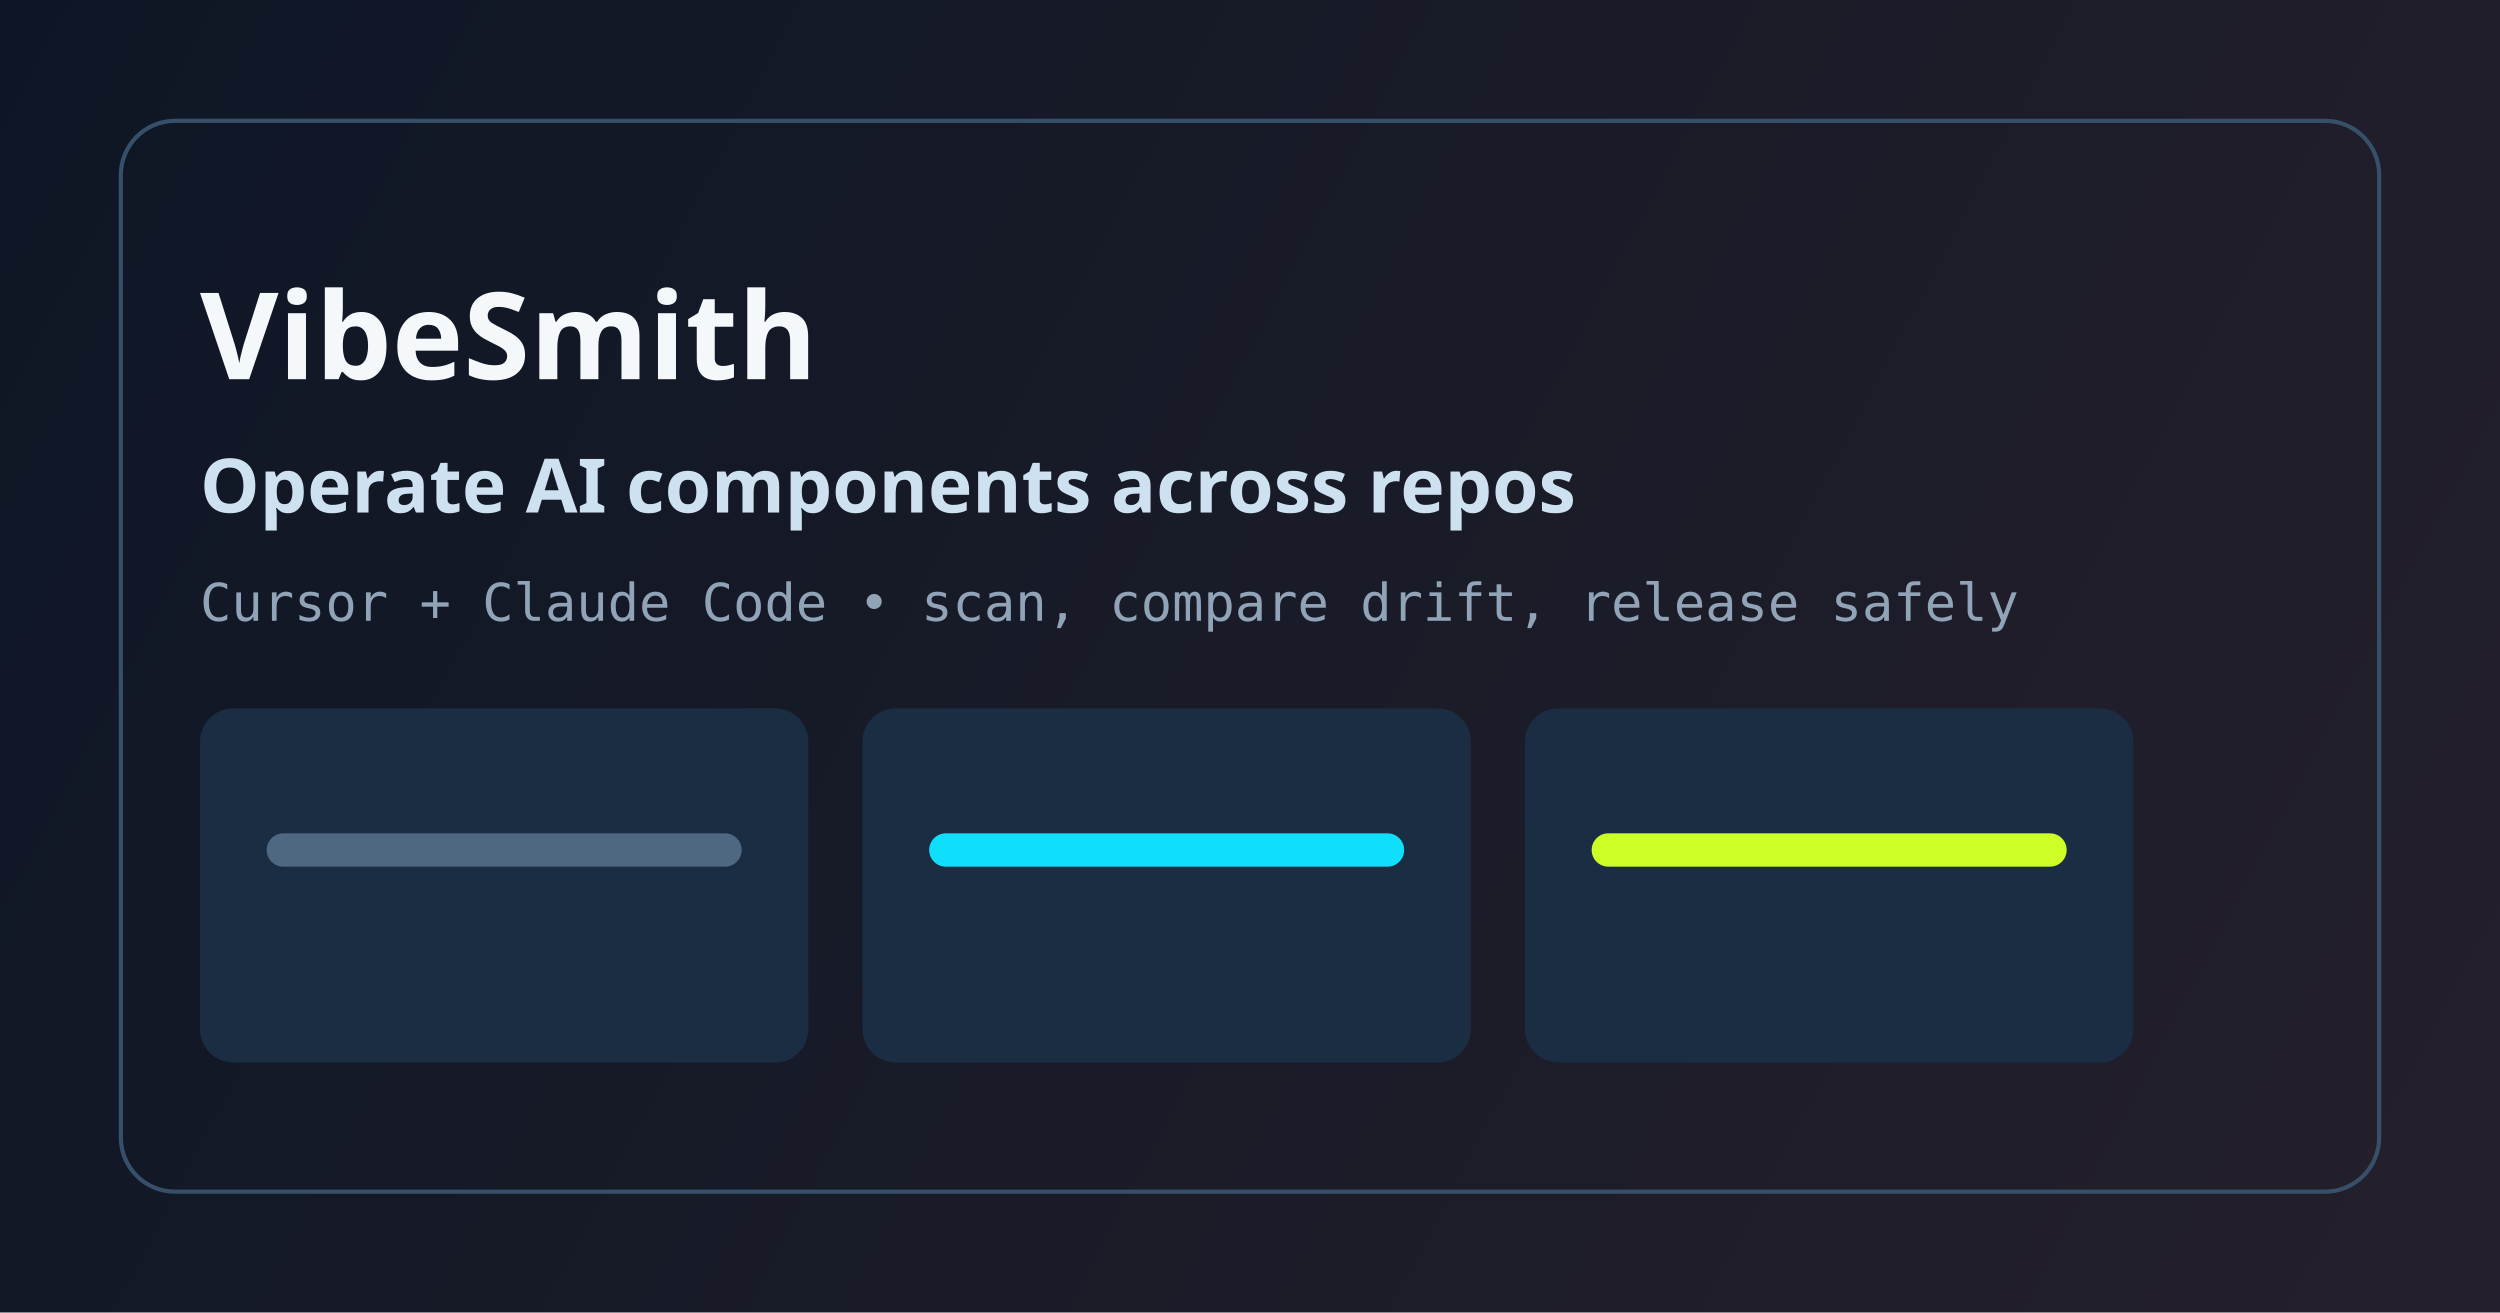
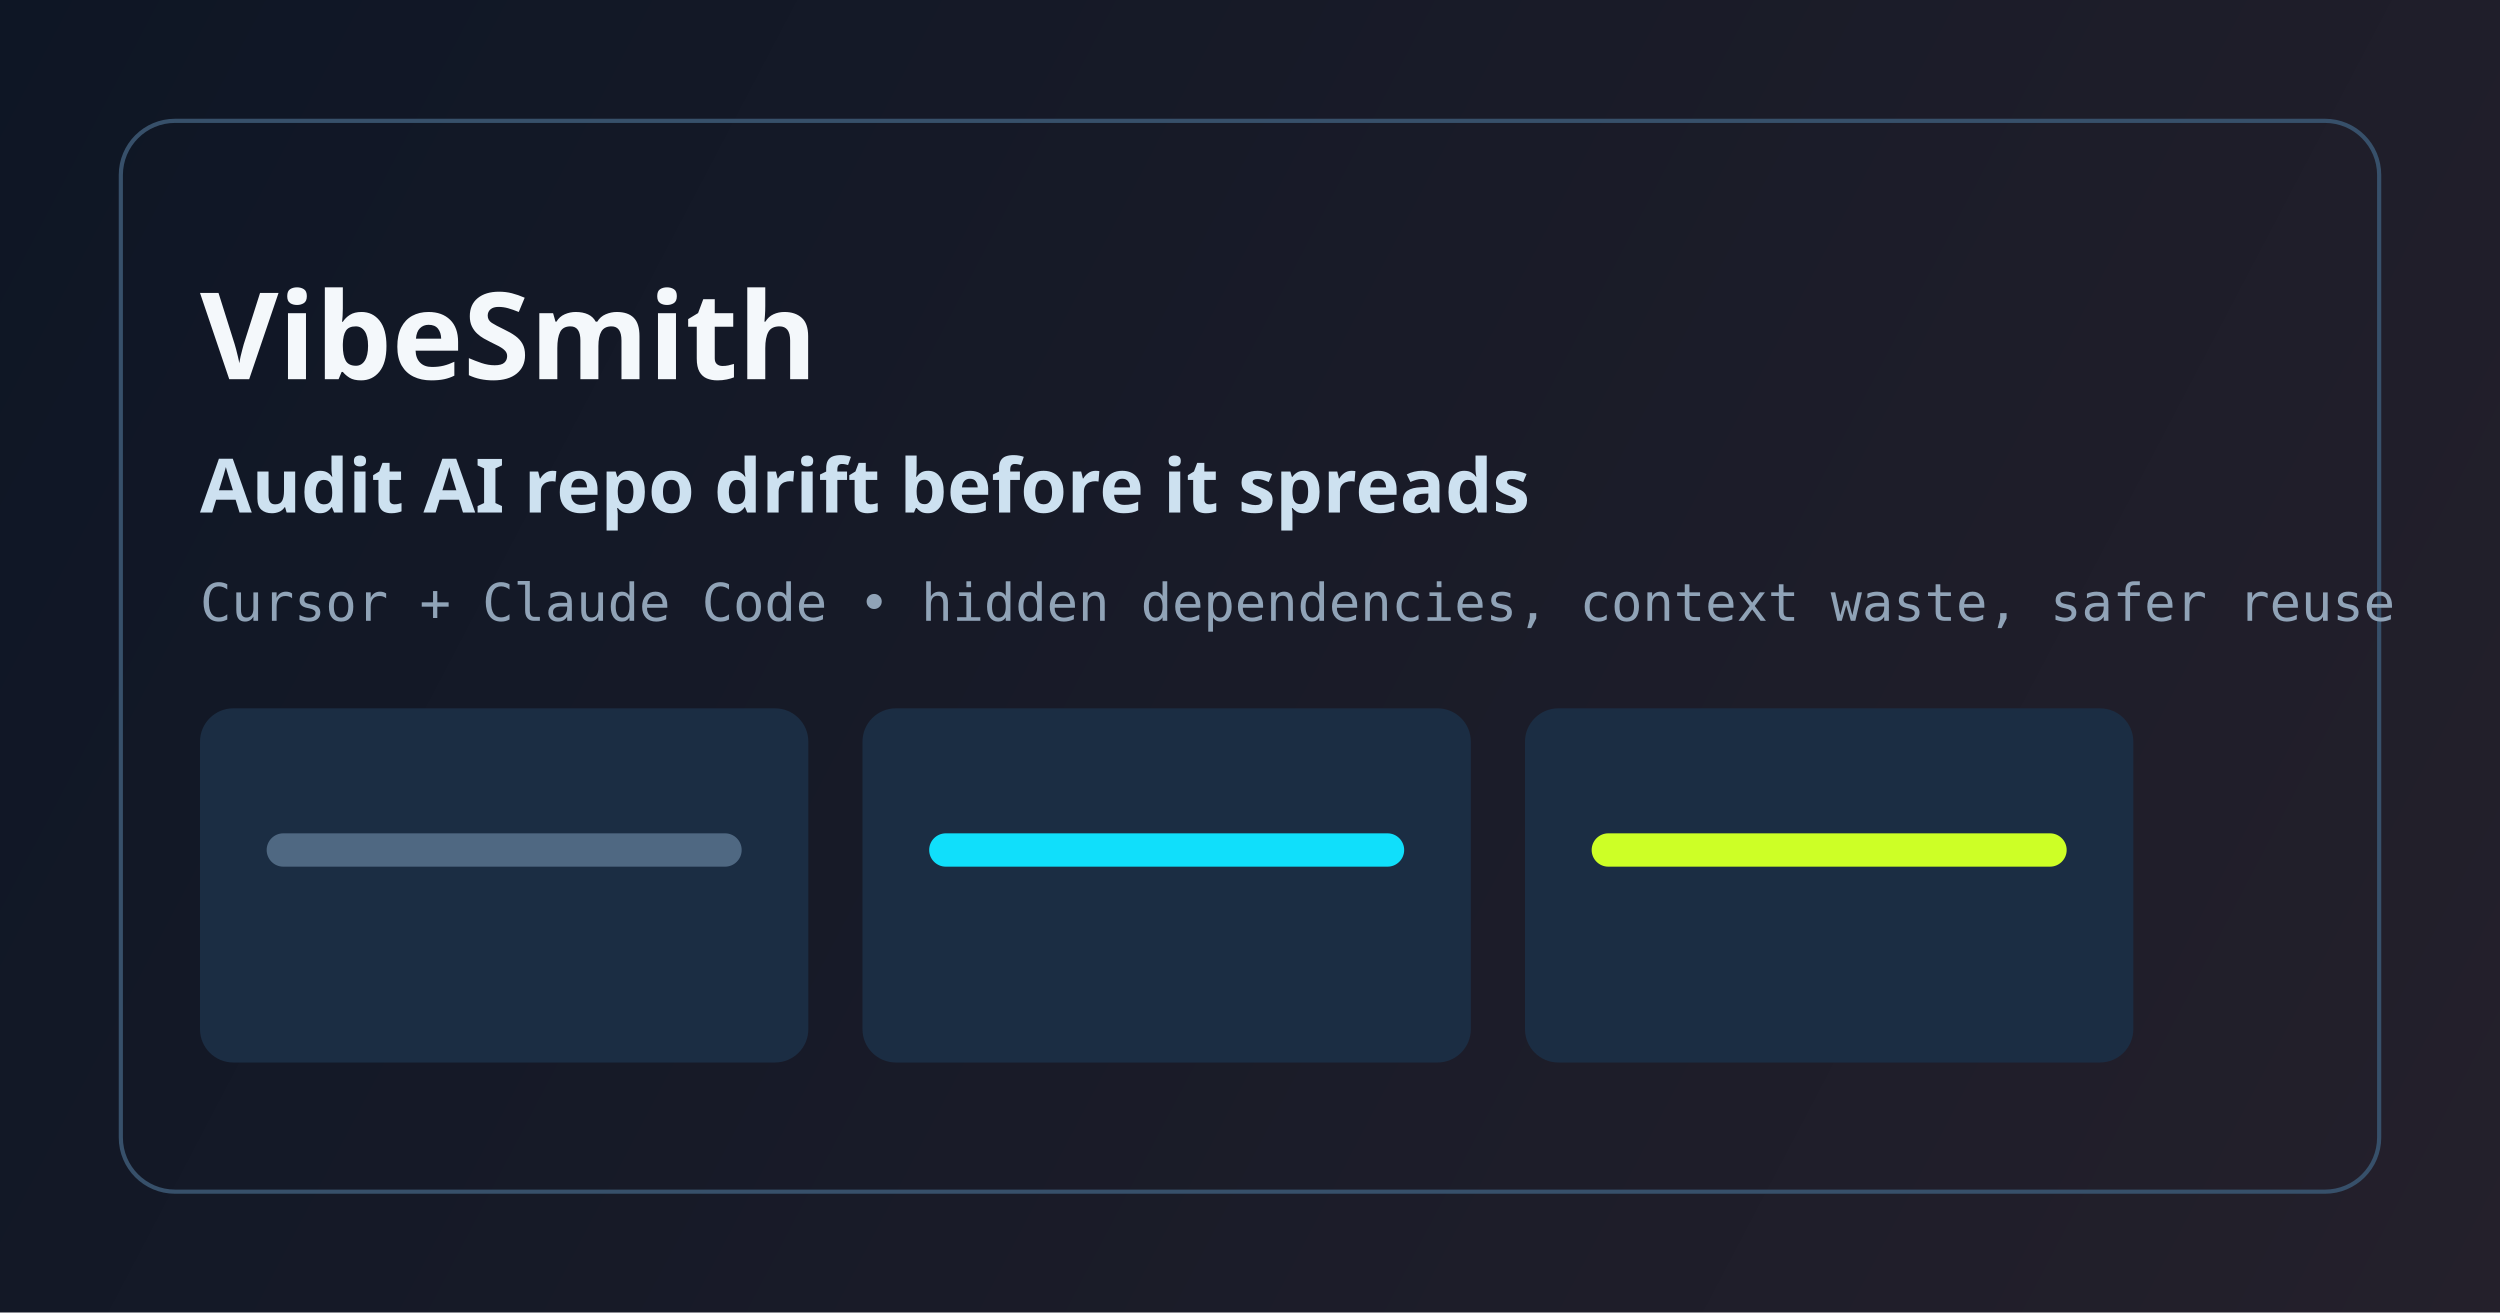
<svg xmlns="http://www.w3.org/2000/svg" width="1200" height="630" viewBox="0 0 1200 630" fill="none">
  <defs>
    <linearGradient id="g" x1="0" y1="0" x2="1200" y2="630" gradientUnits="userSpaceOnUse">
      <stop stop-color="#0E1625" />
      <stop offset="1" stop-color="#24202B" />
    </linearGradient>
  </defs>
  <rect width="1200" height="630" fill="url(#g)" />
  <rect x="58" y="58" width="1084" height="514" rx="26" stroke="#37506A" stroke-width="2" />
  <text x="96" y="182" fill="#F4F8FB" font-size="58" font-family="'Space Grotesk', sans-serif" font-weight="700">VibeSmith</text>
-   <text x="96" y="246" fill="#CDE1F0" font-size="36" font-family="'Space Grotesk', sans-serif" font-weight="600">Operate AI components across repos</text>
-   <text x="96" y="298" fill="#90A3B7" font-size="25" font-family="'IBM Plex Mono', monospace">Cursor + Claude Code • scan, compare drift, release safely</text>
+   <text x="96" y="246" fill="#CDE1F0" font-size="36" font-family="'Space Grotesk', sans-serif" font-weight="600">Audit AI repo drift before it spreads</text>
+   <text x="96" y="298" fill="#90A3B7" font-size="25" font-family="'IBM Plex Mono', monospace">Cursor + Claude Code • hidden dependencies, context waste, safer reuse</text>
  <rect x="96" y="340" width="292" height="170" rx="16" fill="#1B2D43" />
  <rect x="414" y="340" width="292" height="170" rx="16" fill="#1B2D43" />
  <rect x="732" y="340" width="292" height="170" rx="16" fill="#1B2D43" />
  <rect x="128" y="400" width="228" height="16" rx="8" fill="#4F6882" />
  <rect x="446" y="400" width="228" height="16" rx="8" fill="#10DFFB" />
  <rect x="764" y="400" width="228" height="16" rx="8" fill="#CDFF26" />
</svg>
